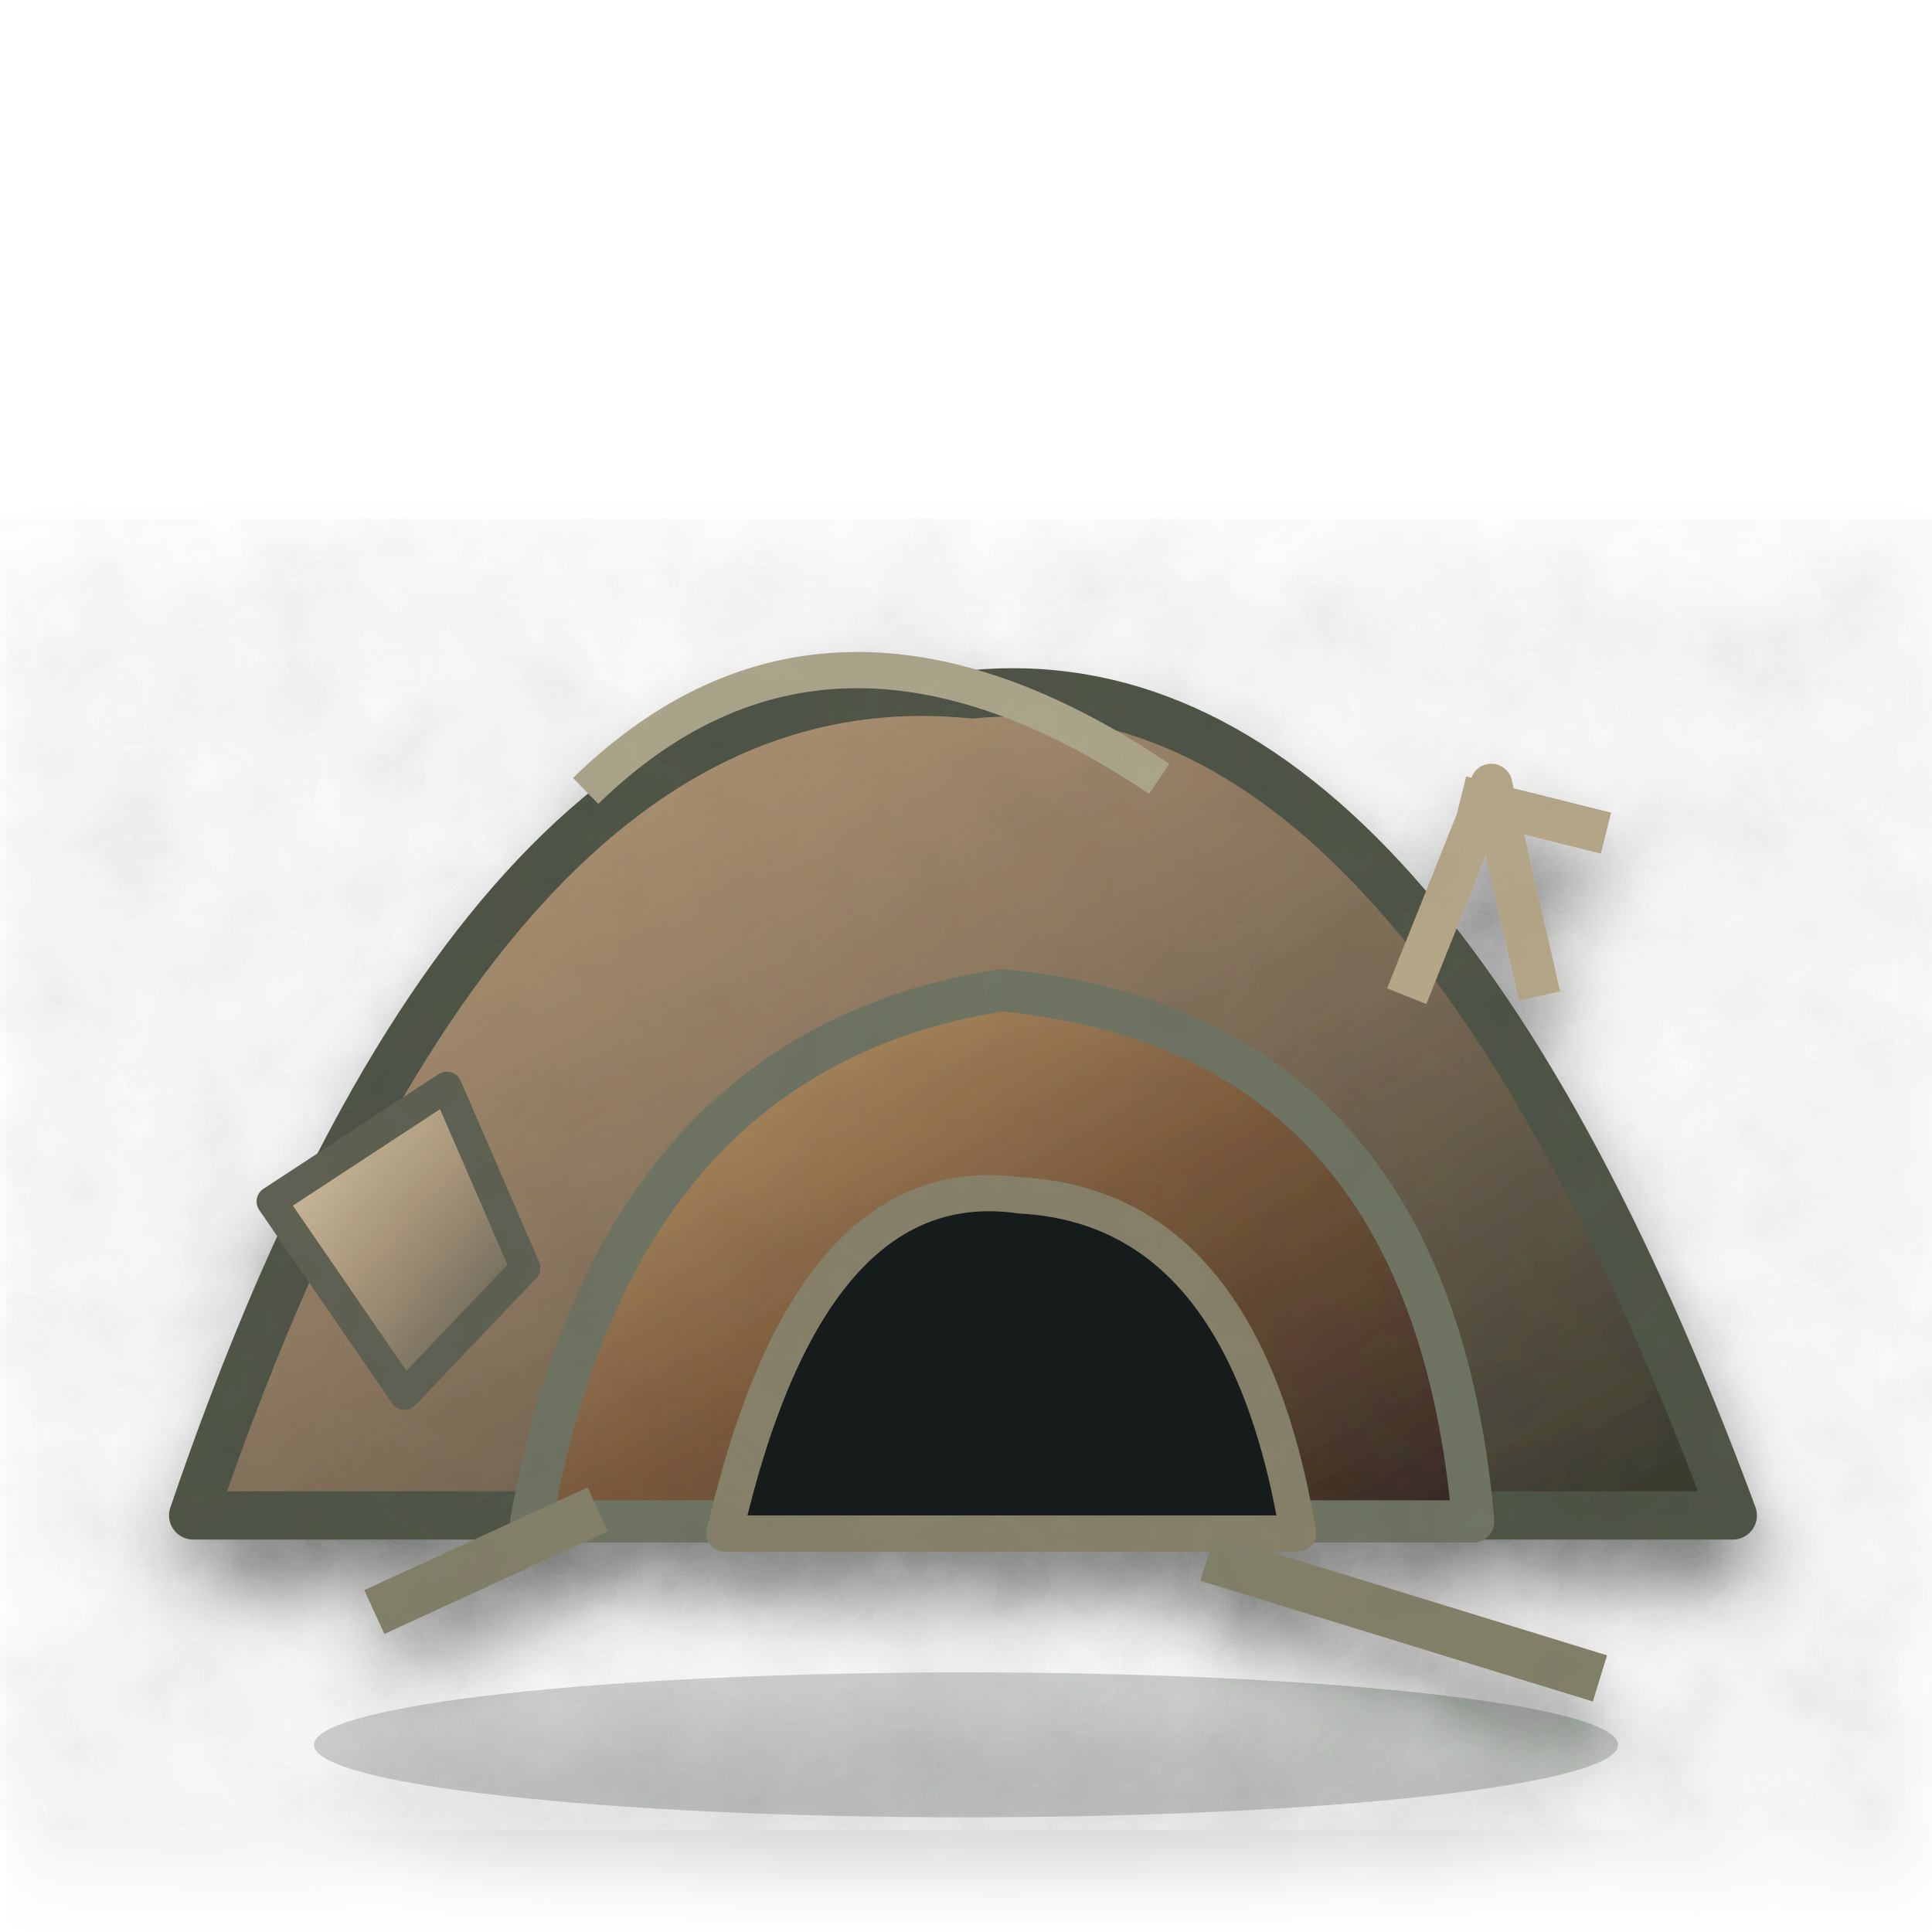
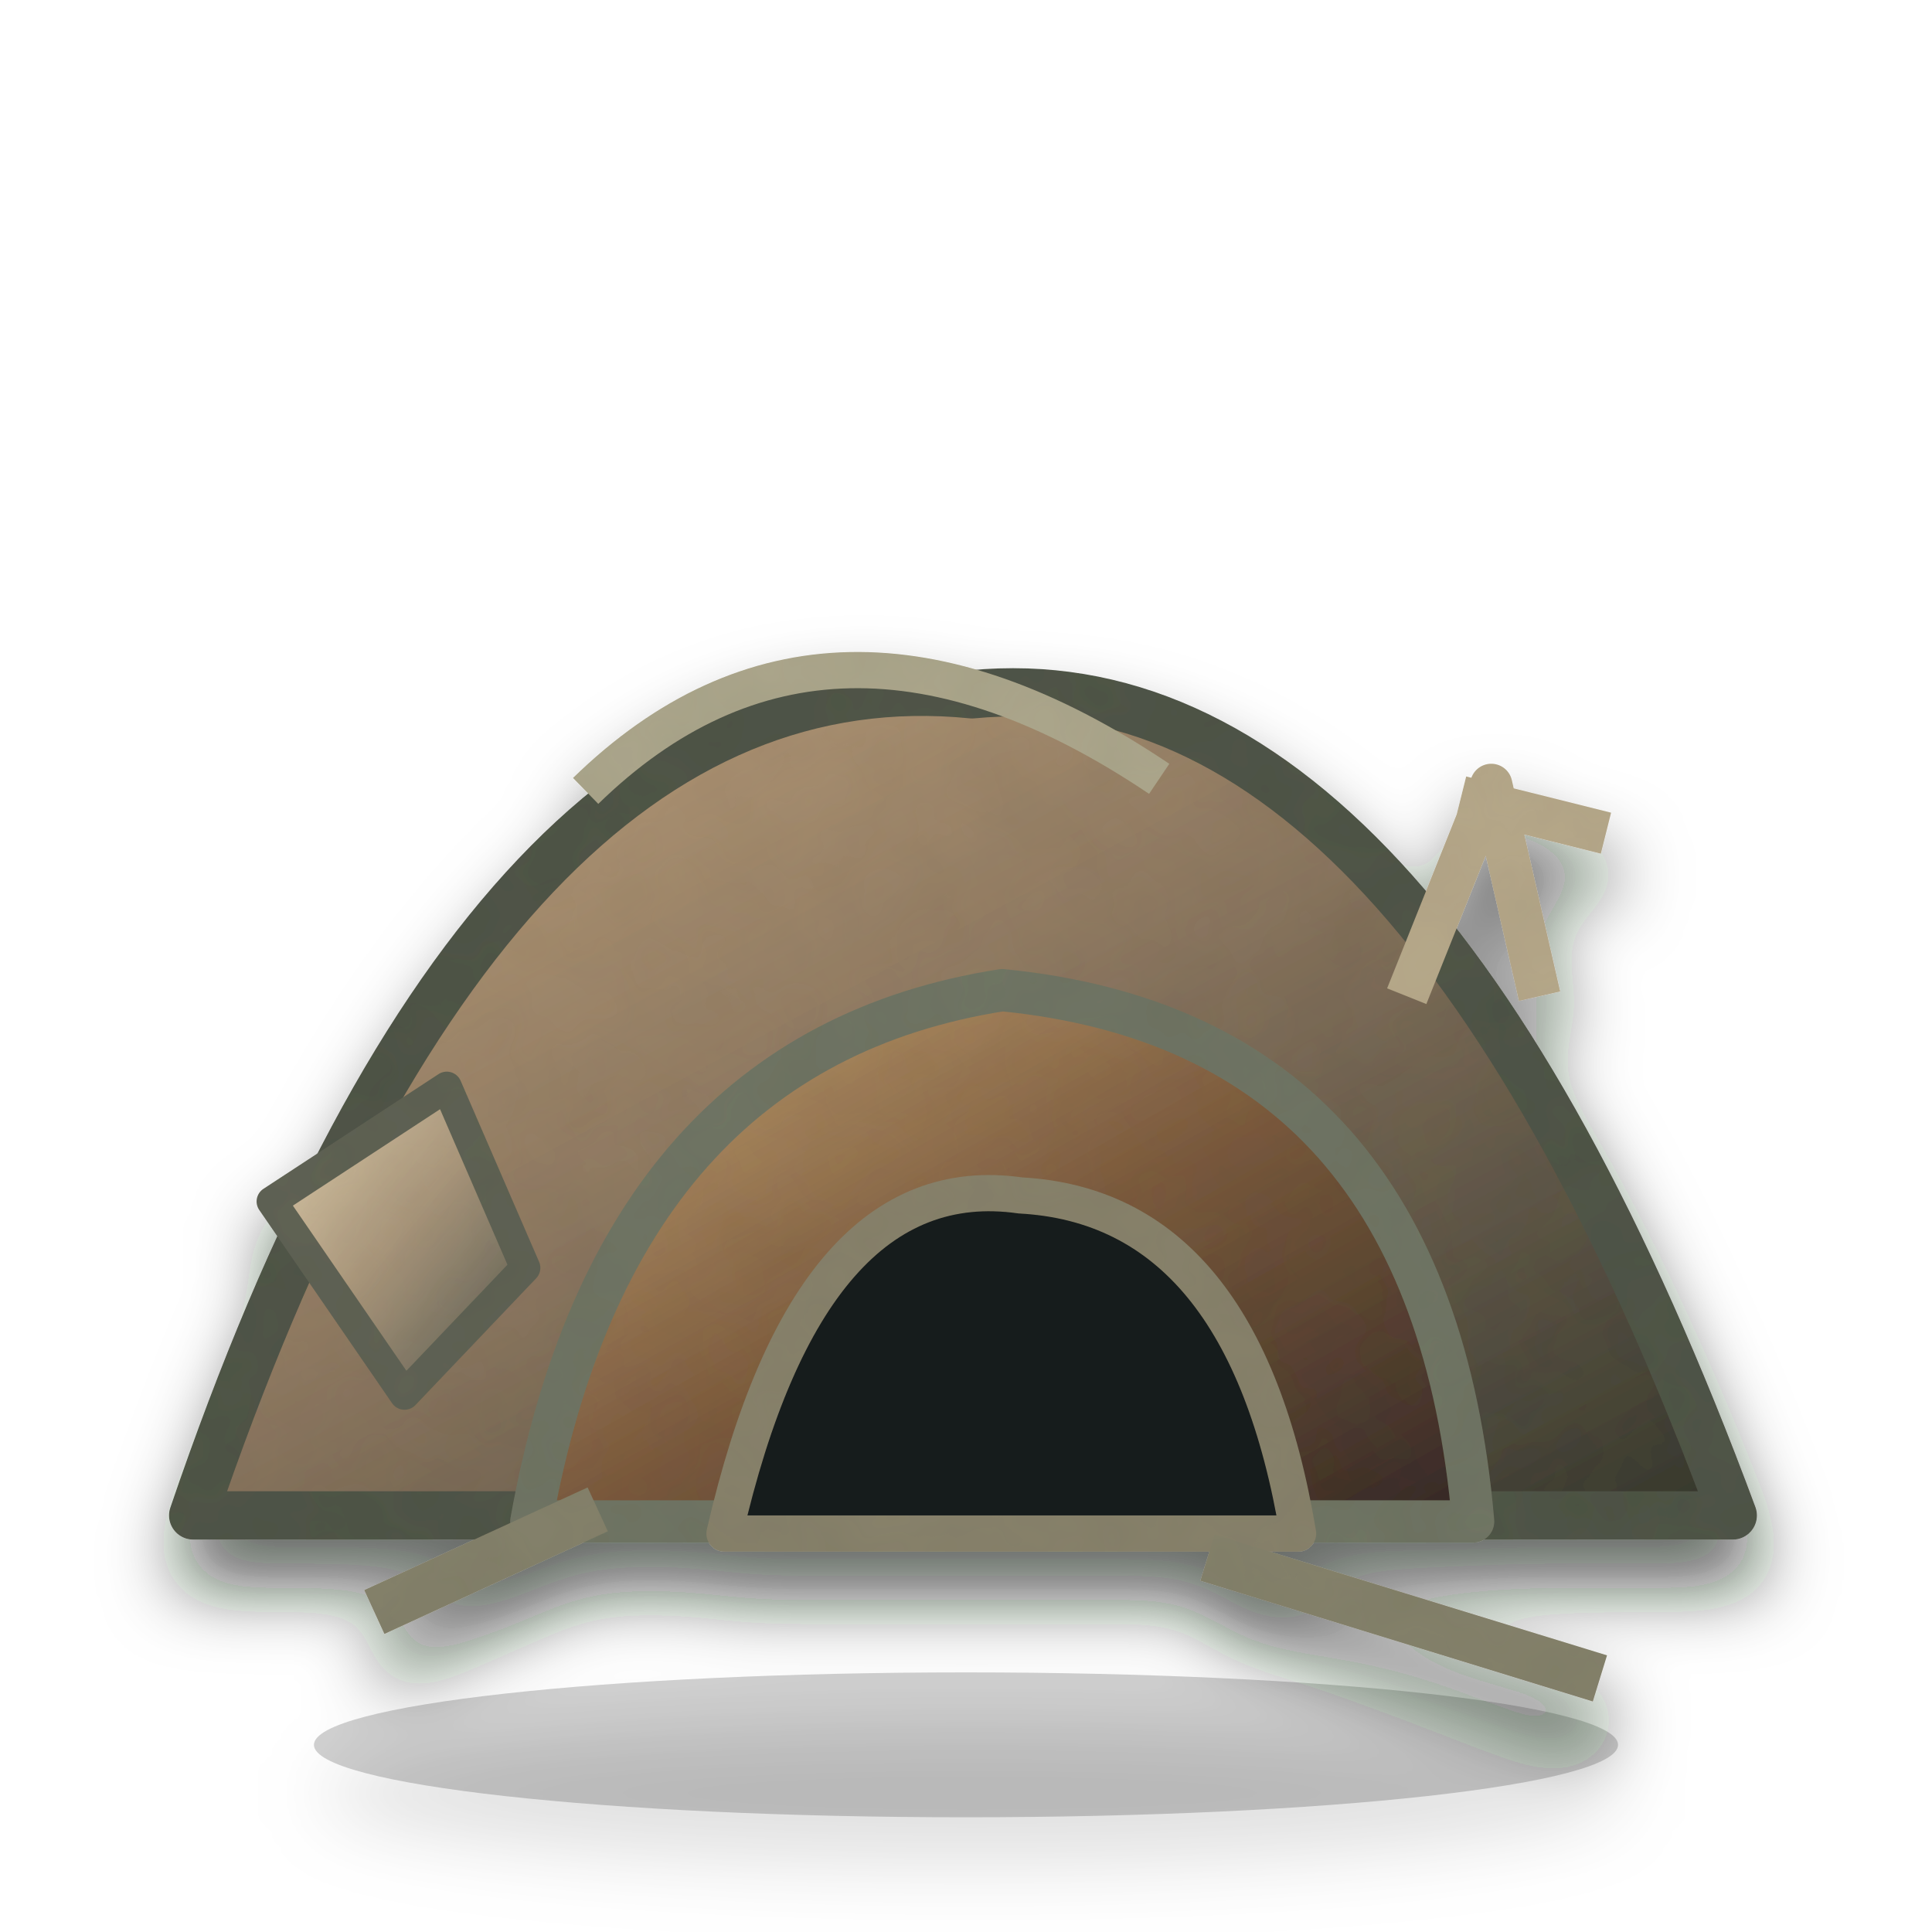
<svg xmlns="http://www.w3.org/2000/svg" viewBox="0 0 320 320" role="img" aria-label="barrow">
  <defs>
    <linearGradient id="hide" x1="0" y1="0" x2="1" y2="1">
      <stop stop-color="#c1a47e" />
      <stop offset=".45" stop-color="#8d7860" />
      <stop offset="1" stop-color="#36382f" />
    </linearGradient>
    <linearGradient id="cloth" x1="0" y1="0" x2=".7" y2="1">
      <stop stop-color="#869083" />
      <stop offset=".48" stop-color="#4f6158" />
      <stop offset="1" stop-color="#252c2b" />
    </linearGradient>
    <linearGradient id="wood" x1="0" y1="0" x2="1" y2="1">
      <stop stop-color="#c5a473" />
      <stop offset=".5" stop-color="#7c5b3e" />
      <stop offset="1" stop-color="#352b26" />
    </linearGradient>
    <linearGradient id="iron" x1="0" y1="0" x2="1" y2="1">
      <stop stop-color="#d0d0ba" />
      <stop offset=".45" stop-color="#7b8880" />
      <stop offset="1" stop-color="#333c3a" />
    </linearGradient>
    <linearGradient id="bone" x1="0" y1="0" x2="1" y2="1">
      <stop stop-color="#e3d2b0" />
      <stop offset=".5" stop-color="#a79479" />
      <stop offset="1" stop-color="#53574e" />
    </linearGradient>
    <filter id="brush" x="-15%" y="-15%" width="130%" height="130%">
      <feTurbulence type="fractalNoise" baseFrequency=".07" numOctaves="3" seed="13" result="n" />
      <feColorMatrix in="n" type="saturate" values="0" result="s" />
      <feComponentTransfer in="s" result="a">
        <feFuncA type="linear" slope=".14" />
      </feComponentTransfer>
-       <feBlend in="SourceGraphic" in2="a" mode="multiply" />
+       <feComposite in="a" in2="SourceAlpha" operator="in" result="clip" />
+       <feBlend in="SourceGraphic" in2="clip" mode="multiply" />
    </filter>
    <filter id="shade" x="-30%" y="-30%" width="160%" height="160%">
      <feDropShadow dx="1" dy="8" stdDeviation="6" flood-color="#151b17" flood-opacity=".65" />
    </filter>
  </defs>
  <g filter="url(#shade)">
    <ellipse cx="160" cy="289" rx="108" ry="12" fill="#111712" opacity=".18" />
    <g filter="url(#brush)" stroke-linejoin="round">
      <path d="M32 251Q81 107 161 115Q234 108 287 251Z" fill="url(#hide)" stroke="#505447" stroke-width="8" />
      <path d="M88 252Q102 174 166 164Q237 171 244 252Z" fill="url(#wood)" stroke="#707563" stroke-width="7" />
      <path d="M120 254Q134 193 169 198Q206 200 215 254Z" fill="#171b1b" stroke="#87816a" stroke-width="6" />
      <path d="M45 199L74 180L87 210L67 231Z" fill="url(#bone)" stroke="#5f6253" stroke-width="5" />
      <path d="M233 165L247 130L255 165M242 132L266 138" stroke="#b5a789" stroke-width="7" fill="none" />
      <path d="M97 131Q137 92 192 129" stroke="#aba68b" stroke-width="6" fill="none" />
      <path d="M62 267L99 250M200 258L265 278" stroke="#84816a" stroke-width="8" />
    </g>
  </g>
</svg>
